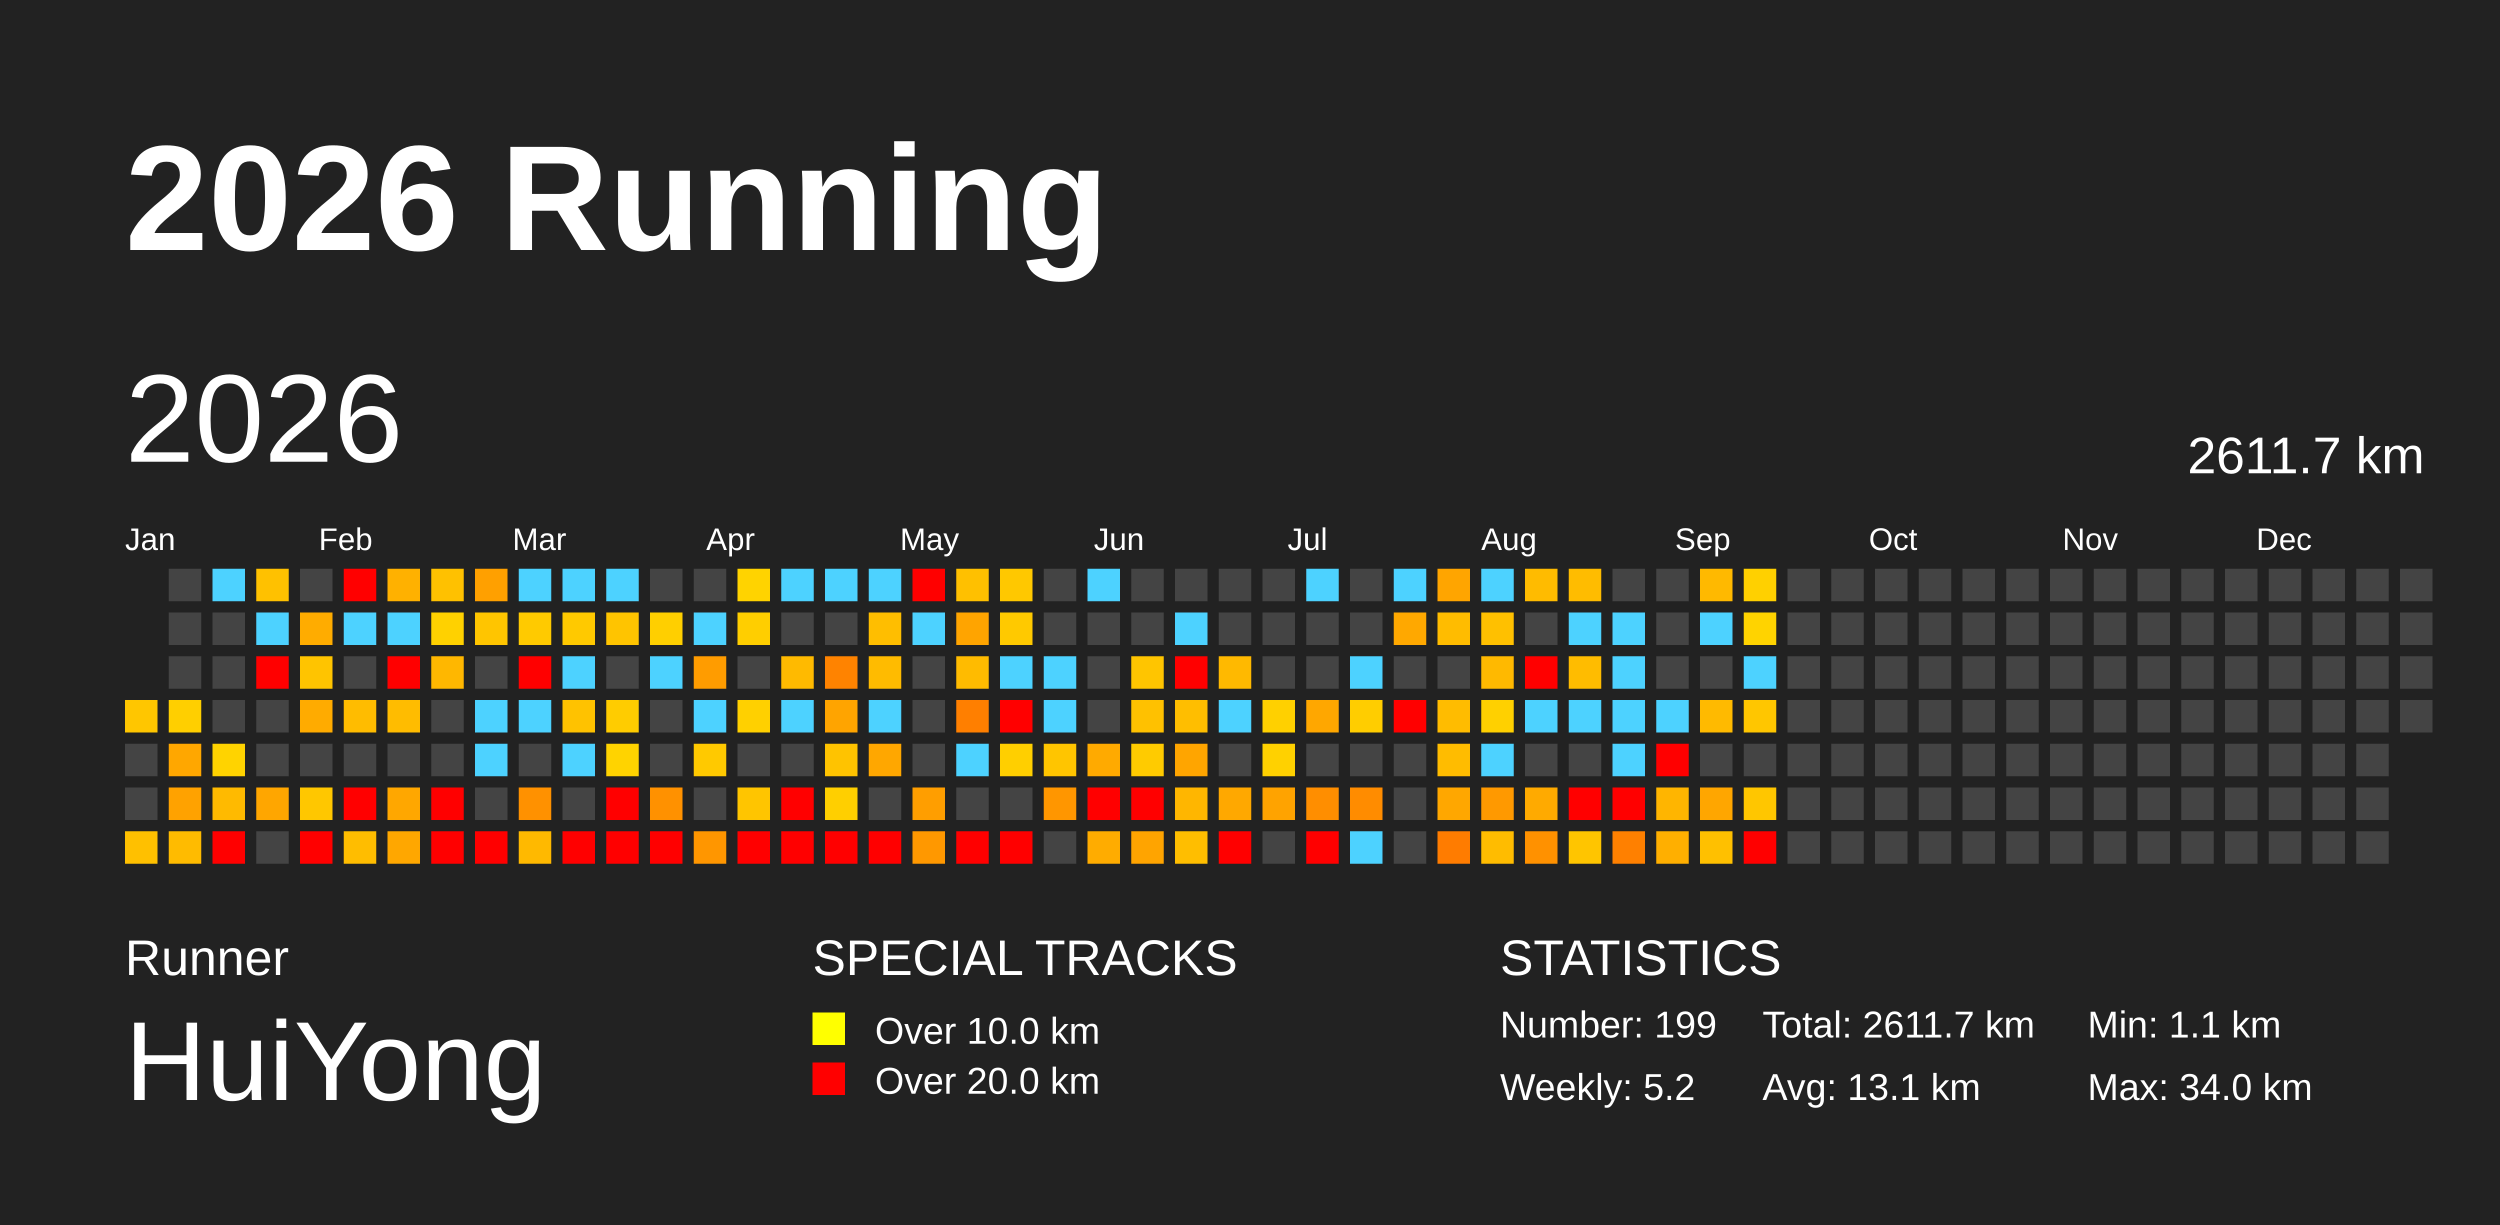
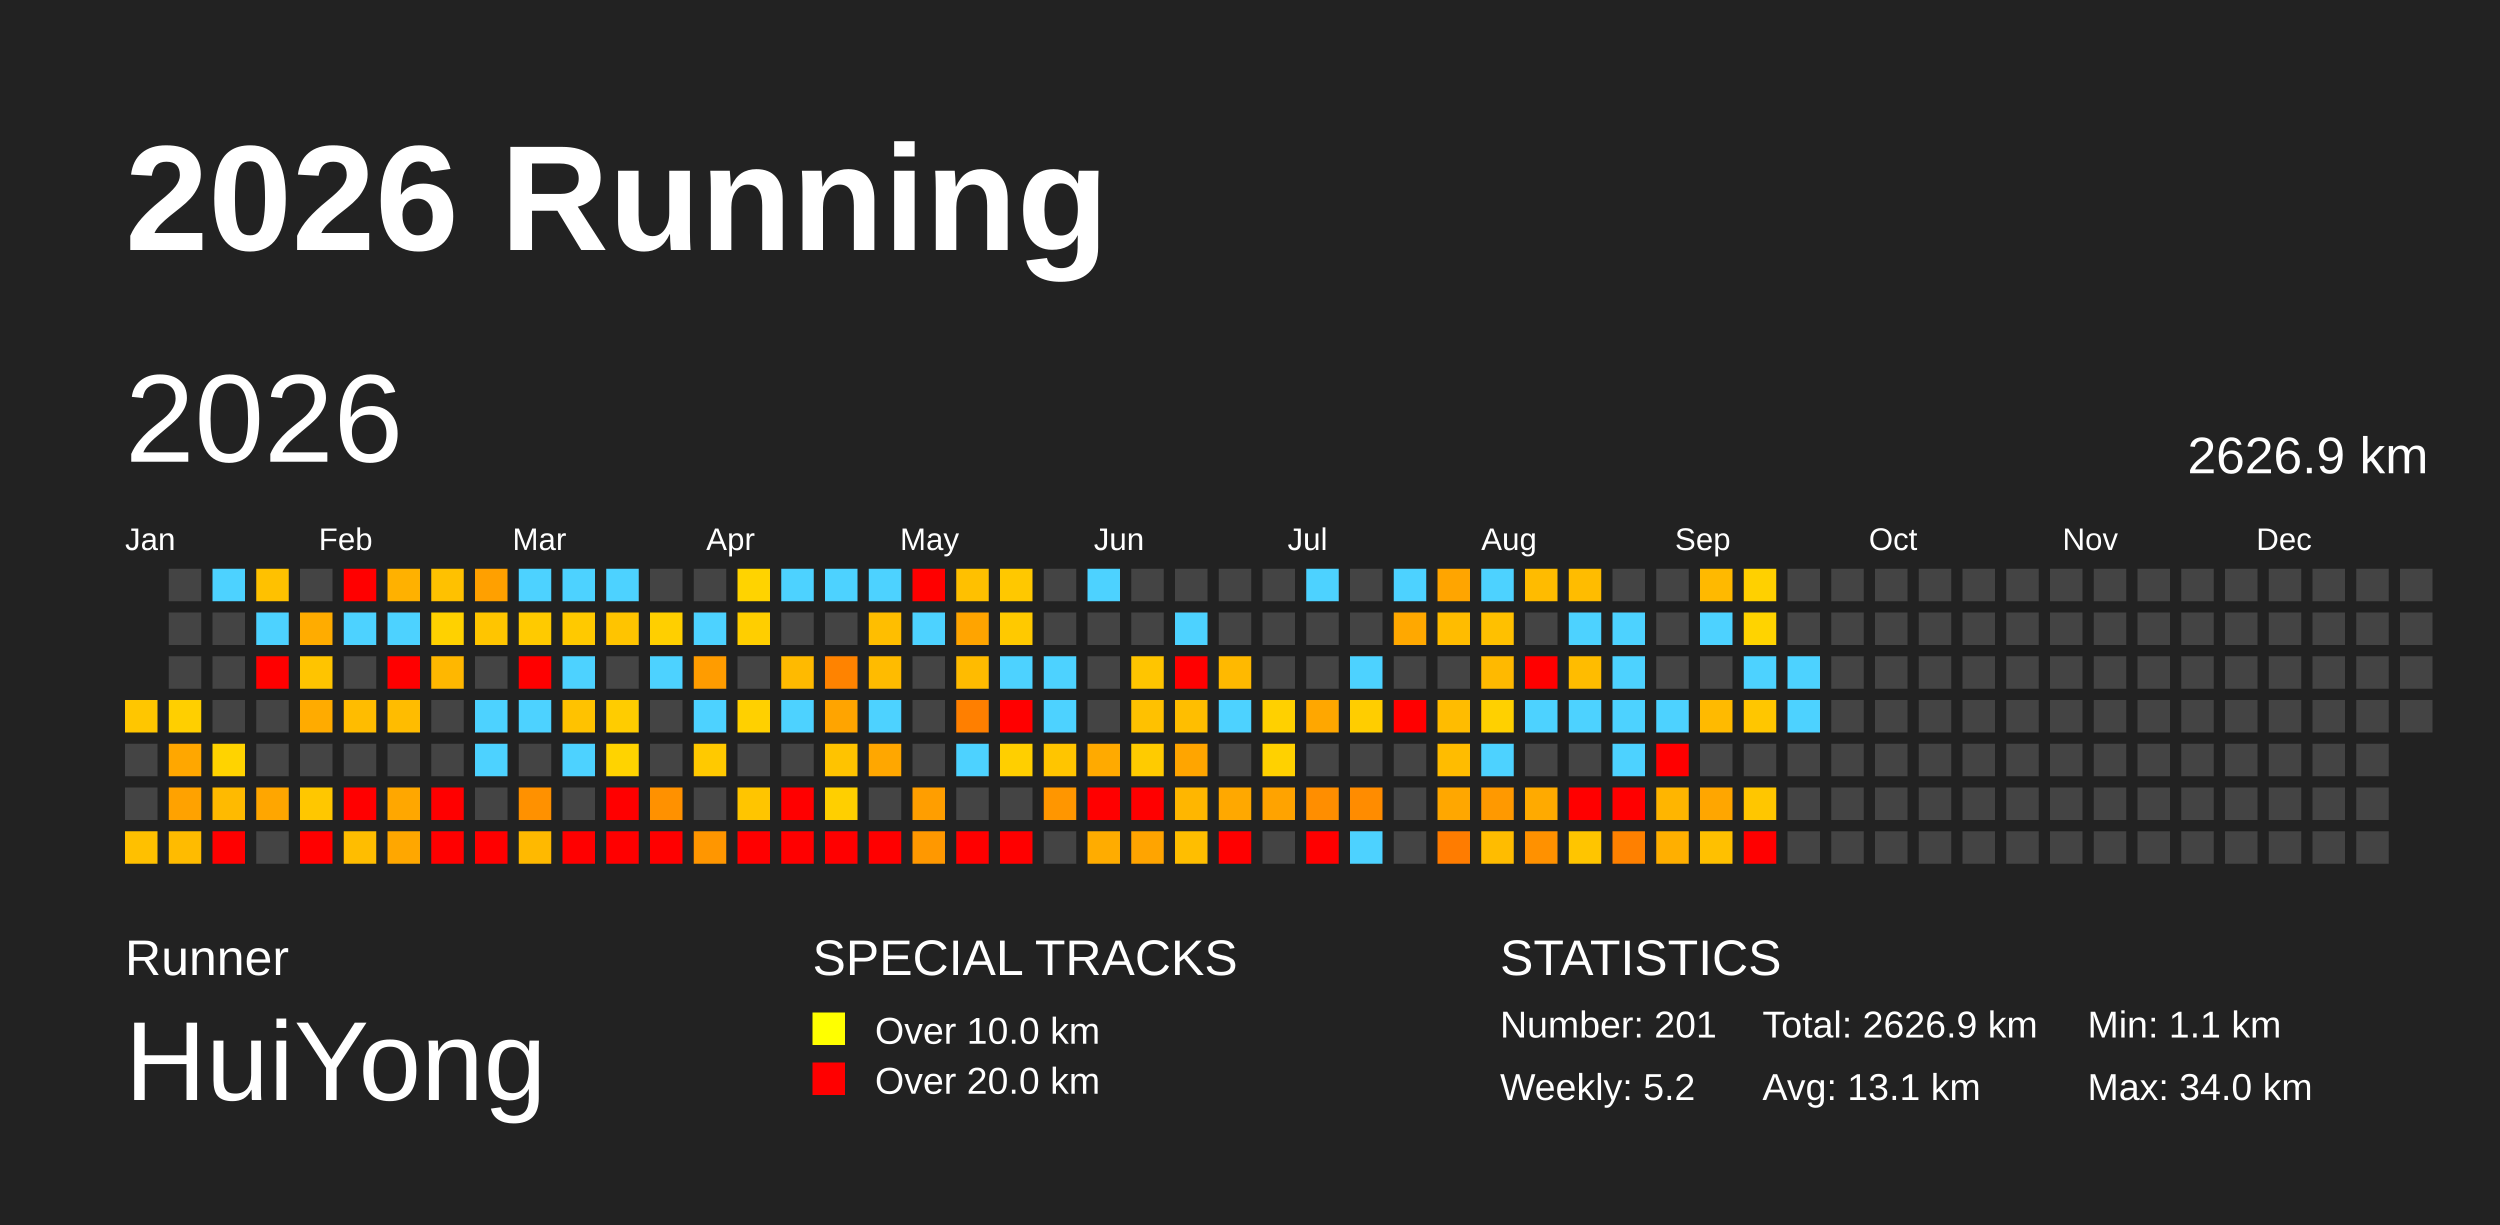
<svg xmlns="http://www.w3.org/2000/svg" baseProfile="full" height="98mm" version="1.1" viewBox="0,0,200,98" width="200mm">
  <defs />
  <rect fill="#222222" height="98" width="200" x="0" y="0" />
  <text fill="#FFFFFF" style="font-size:12px; font-family:Arial; font-weight:bold;" x="10" y="20">2026 Running</text>
  <text fill="#FFFFFF" style="font-size:4px; font-family:Arial" x="10" y="78">Runner</text>
  <text fill="#FFFFFF" style="font-size:9px; font-family:Arial" x="10" y="88">HuiYong</text>
  <text fill="#FFFFFF" style="font-size:4px; font-family:Arial" x="65" y="78">SPECIAL TRACKS</text>
  <rect fill="yellow" height="2.6" width="2.6" x="65" y="81" />
  <text fill="#FFFFFF" style="font-size:3px; font-family:Arial" x="70" y="83.5">Over 10.0 km</text>
  <rect fill="red" height="2.6" width="2.6" x="65" y="85" />
  <text fill="#FFFFFF" style="font-size:3px; font-family:Arial" x="70" y="87.5">Over 20.0 km</text>
  <text fill="#FFFFFF" style="font-size:4px; font-family:Arial" x="120" y="78">STATISTICS</text>
-   <text fill="#FFFFFF" style="font-size:3px; font-family:Arial" x="120" y="83">Number: 199</text>
+   <text fill="#FFFFFF" style="font-size:3px; font-family:Arial" x="120" y="83">Number: 201</text>
  <text fill="#FFFFFF" style="font-size:3px; font-family:Arial" x="120" y="88">Weekly: 5.2</text>
-   <text fill="#FFFFFF" style="font-size:3px; font-family:Arial" x="141" y="83">Total: 2611.7 km</text>
+   <text fill="#FFFFFF" style="font-size:3px; font-family:Arial" x="141" y="83">Total: 2626.9 km</text>
  <text fill="#FFFFFF" style="font-size:3px; font-family:Arial" x="141" y="88">Avg: 13.1 km</text>
  <text fill="#FFFFFF" style="font-size:3px; font-family:Arial" x="167" y="83">Min: 1.1 km</text>
  <text fill="#FFFFFF" style="font-size:3px; font-family:Arial" x="167" y="88">Max: 34.0 km</text>
  <text dominant-baseline="hanging" fill="#FFFFFF" style="font-size:10.0px; font-family:Arial;" x="10" y="30">2026</text>
-   <text dominant-baseline="hanging" fill="#FFFFFF" style="font-size:4.125px; font-family:Arial;" x="175" y="35">2611.7 km</text>
+   <text dominant-baseline="hanging" fill="#FFFFFF" style="font-size:4.125px; font-family:Arial;" x="175" y="35">2626.9 km</text>
  <text fill="#FFFFFF" style="font-size:2.5px; font-family:Arial" x="10.0" y="44">Jan</text>
  <text fill="#FFFFFF" style="font-size:2.5px; font-family:Arial" x="25.5" y="44">Feb</text>
  <text fill="#FFFFFF" style="font-size:2.5px; font-family:Arial" x="41.0" y="44">Mar</text>
  <text fill="#FFFFFF" style="font-size:2.5px; font-family:Arial" x="56.5" y="44">Apr</text>
  <text fill="#FFFFFF" style="font-size:2.5px; font-family:Arial" x="72.0" y="44">May</text>
  <text fill="#FFFFFF" style="font-size:2.5px; font-family:Arial" x="87.5" y="44">Jun</text>
  <text fill="#FFFFFF" style="font-size:2.5px; font-family:Arial" x="103.0" y="44">Jul</text>
  <text fill="#FFFFFF" style="font-size:2.5px; font-family:Arial" x="118.5" y="44">Aug</text>
  <text fill="#FFFFFF" style="font-size:2.5px; font-family:Arial" x="134.0" y="44">Sep</text>
  <text fill="#FFFFFF" style="font-size:2.5px; font-family:Arial" x="149.5" y="44">Oct</text>
  <text fill="#FFFFFF" style="font-size:2.5px; font-family:Arial" x="165.0" y="44">Nov</text>
  <text fill="#FFFFFF" style="font-size:2.5px; font-family:Arial" x="180.5" y="44">Dec</text>
  <rect fill="#ffc600" height="2.6" width="2.6" x="10.0" y="56.0" />
  <rect fill="#444444" height="2.6" width="2.6" x="10.0" y="59.5" />
  <rect fill="#444444" height="2.6" width="2.6" x="10.0" y="63.0" />
  <rect fill="#ffc000" height="2.6" width="2.6" x="10.0" y="66.5" />
  <rect fill="#444444" height="2.6" width="2.6" x="13.5" y="45.5" />
  <rect fill="#444444" height="2.6" width="2.6" x="13.5" y="49.0" />
  <rect fill="#444444" height="2.6" width="2.6" x="13.5" y="52.5" />
  <rect fill="#ffcf00" height="2.6" width="2.6" x="13.5" y="56.0" />
  <rect fill="#ffa700" height="2.6" width="2.6" x="13.5" y="59.5" />
  <rect fill="#ffa200" height="2.6" width="2.6" x="13.5" y="63.0" />
  <rect fill="#ffbb00" height="2.6" width="2.6" x="13.5" y="66.5" />
  <rect fill="#4dd2ff" height="2.6" width="2.6" x="17.0" y="45.5" />
  <rect fill="#444444" height="2.6" width="2.6" x="17.0" y="49.0" />
  <rect fill="#444444" height="2.6" width="2.6" x="17.0" y="52.5" />
  <rect fill="#444444" height="2.6" width="2.6" x="17.0" y="56.0" />
  <rect fill="#ffd300" height="2.6" width="2.6" x="17.0" y="59.5" />
  <rect fill="#ffba00" height="2.6" width="2.6" x="17.0" y="63.0" />
  <rect fill="red" height="2.6" width="2.6" x="17.0" y="66.5" />
  <rect fill="#ffc100" height="2.6" width="2.6" x="20.5" y="45.5" />
  <rect fill="#4dd2ff" height="2.6" width="2.6" x="20.5" y="49.0" />
  <rect fill="red" height="2.6" width="2.6" x="20.5" y="52.5" />
  <rect fill="#444444" height="2.6" width="2.6" x="20.5" y="56.0" />
  <rect fill="#444444" height="2.6" width="2.6" x="20.5" y="59.5" />
  <rect fill="#ffa600" height="2.6" width="2.6" x="20.5" y="63.0" />
  <rect fill="#444444" height="2.6" width="2.6" x="20.5" y="66.5" />
  <rect fill="#444444" height="2.6" width="2.6" x="24.0" y="45.5" />
  <rect fill="#ffac00" height="2.6" width="2.6" x="24.0" y="49.0" />
  <rect fill="#ffc400" height="2.6" width="2.6" x="24.0" y="52.5" />
  <rect fill="#ffab00" height="2.6" width="2.6" x="24.0" y="56.0" />
  <rect fill="#444444" height="2.6" width="2.6" x="24.0" y="59.5" />
  <rect fill="#ffc700" height="2.6" width="2.6" x="24.0" y="63.0" />
  <rect fill="red" height="2.6" width="2.6" x="24.0" y="66.5" />
  <rect fill="red" height="2.6" width="2.6" x="27.5" y="45.5" />
  <rect fill="#4dd2ff" height="2.6" width="2.6" x="27.5" y="49.0" />
  <rect fill="#444444" height="2.6" width="2.6" x="27.5" y="52.5" />
  <rect fill="#ffbc00" height="2.6" width="2.6" x="27.5" y="56.0" />
  <rect fill="#444444" height="2.6" width="2.6" x="27.5" y="59.5" />
  <rect fill="red" height="2.6" width="2.6" x="27.5" y="63.0" />
  <rect fill="#ffbd00" height="2.6" width="2.6" x="27.5" y="66.5" />
  <rect fill="#ffb100" height="2.6" width="2.6" x="31.0" y="45.5" />
  <rect fill="#4dd2ff" height="2.6" width="2.6" x="31.0" y="49.0" />
  <rect fill="red" height="2.6" width="2.6" x="31.0" y="52.5" />
  <rect fill="#ffbc00" height="2.6" width="2.6" x="31.0" y="56.0" />
  <rect fill="#444444" height="2.6" width="2.6" x="31.0" y="59.5" />
  <rect fill="#ffa700" height="2.6" width="2.6" x="31.0" y="63.0" />
  <rect fill="#ffa700" height="2.6" width="2.6" x="31.0" y="66.5" />
  <rect fill="#ffc100" height="2.6" width="2.6" x="34.5" y="45.5" />
  <rect fill="#ffd100" height="2.6" width="2.6" x="34.5" y="49.0" />
  <rect fill="#ffb700" height="2.6" width="2.6" x="34.5" y="52.5" />
  <rect fill="#444444" height="2.6" width="2.6" x="34.5" y="56.0" />
  <rect fill="#444444" height="2.6" width="2.6" x="34.5" y="59.5" />
  <rect fill="red" height="2.6" width="2.6" x="34.5" y="63.0" />
  <rect fill="red" height="2.6" width="2.6" x="34.5" y="66.5" />
  <rect fill="#ffa000" height="2.6" width="2.6" x="38.0" y="45.5" />
  <rect fill="#ffc500" height="2.6" width="2.6" x="38.0" y="49.0" />
  <rect fill="#444444" height="2.6" width="2.6" x="38.0" y="52.5" />
  <rect fill="#4dd2ff" height="2.6" width="2.6" x="38.0" y="56.0" />
  <rect fill="#4dd2ff" height="2.6" width="2.6" x="38.0" y="59.5" />
  <rect fill="#444444" height="2.6" width="2.6" x="38.0" y="63.0" />
  <rect fill="red" height="2.6" width="2.6" x="38.0" y="66.5" />
  <rect fill="#4dd2ff" height="2.6" width="2.6" x="41.5" y="45.5" />
  <rect fill="#ffca00" height="2.6" width="2.6" x="41.5" y="49.0" />
  <rect fill="red" height="2.6" width="2.6" x="41.5" y="52.5" />
  <rect fill="#4dd2ff" height="2.6" width="2.6" x="41.5" y="56.0" />
  <rect fill="#444444" height="2.6" width="2.6" x="41.5" y="59.5" />
  <rect fill="#ff9100" height="2.6" width="2.6" x="41.5" y="63.0" />
  <rect fill="#ffb900" height="2.6" width="2.6" x="41.5" y="66.5" />
  <rect fill="#4dd2ff" height="2.6" width="2.6" x="45.0" y="45.5" />
  <rect fill="#ffc900" height="2.6" width="2.6" x="45.0" y="49.0" />
  <rect fill="#4dd2ff" height="2.6" width="2.6" x="45.0" y="52.5" />
  <rect fill="#ffc200" height="2.6" width="2.6" x="45.0" y="56.0" />
  <rect fill="#4dd2ff" height="2.6" width="2.6" x="45.0" y="59.5" />
  <rect fill="#444444" height="2.6" width="2.6" x="45.0" y="63.0" />
  <rect fill="red" height="2.6" width="2.6" x="45.0" y="66.5" />
  <rect fill="#4dd2ff" height="2.6" width="2.6" x="48.5" y="45.5" />
  <rect fill="#ffc400" height="2.6" width="2.6" x="48.5" y="49.0" />
  <rect fill="#444444" height="2.6" width="2.6" x="48.5" y="52.5" />
  <rect fill="#ffcc00" height="2.6" width="2.6" x="48.5" y="56.0" />
  <rect fill="#ffd300" height="2.6" width="2.6" x="48.5" y="59.5" />
  <rect fill="red" height="2.6" width="2.6" x="48.5" y="63.0" />
  <rect fill="red" height="2.6" width="2.6" x="48.5" y="66.5" />
  <rect fill="#444444" height="2.6" width="2.6" x="52.0" y="45.5" />
  <rect fill="#ffcf00" height="2.6" width="2.6" x="52.0" y="49.0" />
  <rect fill="#4dd2ff" height="2.6" width="2.6" x="52.0" y="52.5" />
  <rect fill="#444444" height="2.6" width="2.6" x="52.0" y="56.0" />
  <rect fill="#444444" height="2.6" width="2.6" x="52.0" y="59.5" />
  <rect fill="#ff9100" height="2.6" width="2.6" x="52.0" y="63.0" />
  <rect fill="red" height="2.6" width="2.6" x="52.0" y="66.5" />
  <rect fill="#444444" height="2.6" width="2.6" x="55.5" y="45.5" />
  <rect fill="#4dd2ff" height="2.6" width="2.6" x="55.5" y="49.0" />
  <rect fill="#ff9c00" height="2.6" width="2.6" x="55.5" y="52.5" />
  <rect fill="#4dd2ff" height="2.6" width="2.6" x="55.5" y="56.0" />
  <rect fill="#ffc900" height="2.6" width="2.6" x="55.5" y="59.5" />
  <rect fill="#444444" height="2.6" width="2.6" x="55.5" y="63.0" />
  <rect fill="#ff9600" height="2.6" width="2.6" x="55.5" y="66.5" />
  <rect fill="#ffd300" height="2.6" width="2.6" x="59.0" y="45.5" />
  <rect fill="#ffce00" height="2.6" width="2.6" x="59.0" y="49.0" />
  <rect fill="#444444" height="2.6" width="2.6" x="59.0" y="52.5" />
  <rect fill="#ffd000" height="2.6" width="2.6" x="59.0" y="56.0" />
  <rect fill="#444444" height="2.6" width="2.6" x="59.0" y="59.5" />
  <rect fill="#ffc500" height="2.6" width="2.6" x="59.0" y="63.0" />
  <rect fill="red" height="2.6" width="2.6" x="59.0" y="66.5" />
  <rect fill="#4dd2ff" height="2.6" width="2.6" x="62.5" y="45.5" />
  <rect fill="#444444" height="2.6" width="2.6" x="62.5" y="49.0" />
  <rect fill="#ffba00" height="2.6" width="2.6" x="62.5" y="52.5" />
  <rect fill="#4dd2ff" height="2.6" width="2.6" x="62.5" y="56.0" />
  <rect fill="#444444" height="2.6" width="2.6" x="62.5" y="59.5" />
  <rect fill="red" height="2.6" width="2.6" x="62.5" y="63.0" />
  <rect fill="red" height="2.6" width="2.6" x="62.5" y="66.5" />
  <rect fill="#4dd2ff" height="2.6" width="2.6" x="66.0" y="45.5" />
  <rect fill="#444444" height="2.6" width="2.6" x="66.0" y="49.0" />
  <rect fill="#ff8300" height="2.6" width="2.6" x="66.0" y="52.5" />
  <rect fill="#ffa400" height="2.6" width="2.6" x="66.0" y="56.0" />
  <rect fill="#ffc300" height="2.6" width="2.6" x="66.0" y="59.5" />
  <rect fill="#ffcf00" height="2.6" width="2.6" x="66.0" y="63.0" />
  <rect fill="red" height="2.6" width="2.6" x="66.0" y="66.5" />
  <rect fill="#4dd2ff" height="2.6" width="2.6" x="69.5" y="45.5" />
  <rect fill="#ffbe00" height="2.6" width="2.6" x="69.5" y="49.0" />
  <rect fill="#ffbb00" height="2.6" width="2.6" x="69.5" y="52.5" />
  <rect fill="#4dd2ff" height="2.6" width="2.6" x="69.5" y="56.0" />
  <rect fill="#ffa700" height="2.6" width="2.6" x="69.5" y="59.5" />
  <rect fill="#444444" height="2.6" width="2.6" x="69.5" y="63.0" />
  <rect fill="red" height="2.6" width="2.6" x="69.5" y="66.5" />
  <rect fill="red" height="2.6" width="2.6" x="73.0" y="45.5" />
  <rect fill="#4dd2ff" height="2.6" width="2.6" x="73.0" y="49.0" />
  <rect fill="#444444" height="2.6" width="2.6" x="73.0" y="52.5" />
  <rect fill="#444444" height="2.6" width="2.6" x="73.0" y="56.0" />
  <rect fill="#444444" height="2.6" width="2.6" x="73.0" y="59.5" />
  <rect fill="#ff9e00" height="2.6" width="2.6" x="73.0" y="63.0" />
  <rect fill="#ff9800" height="2.6" width="2.6" x="73.0" y="66.5" />
  <rect fill="#ffc000" height="2.6" width="2.6" x="76.5" y="45.5" />
  <rect fill="#ffa400" height="2.6" width="2.6" x="76.5" y="49.0" />
  <rect fill="#ffbb00" height="2.6" width="2.6" x="76.5" y="52.5" />
  <rect fill="#ff7f00" height="2.6" width="2.6" x="76.5" y="56.0" />
  <rect fill="#4dd2ff" height="2.6" width="2.6" x="76.5" y="59.5" />
  <rect fill="#444444" height="2.6" width="2.6" x="76.5" y="63.0" />
  <rect fill="red" height="2.6" width="2.6" x="76.5" y="66.5" />
  <rect fill="#ffc800" height="2.6" width="2.6" x="80.0" y="45.5" />
  <rect fill="#ffc900" height="2.6" width="2.6" x="80.0" y="49.0" />
  <rect fill="#4dd2ff" height="2.6" width="2.6" x="80.0" y="52.5" />
  <rect fill="red" height="2.6" width="2.6" x="80.0" y="56.0" />
  <rect fill="#ffcf00" height="2.6" width="2.6" x="80.0" y="59.5" />
  <rect fill="#444444" height="2.6" width="2.6" x="80.0" y="63.0" />
  <rect fill="red" height="2.6" width="2.6" x="80.0" y="66.5" />
  <rect fill="#444444" height="2.6" width="2.6" x="83.5" y="45.5" />
  <rect fill="#444444" height="2.6" width="2.6" x="83.5" y="49.0" />
  <rect fill="#4dd2ff" height="2.6" width="2.6" x="83.5" y="52.5" />
  <rect fill="#4dd2ff" height="2.6" width="2.6" x="83.5" y="56.0" />
  <rect fill="#ffc500" height="2.6" width="2.6" x="83.5" y="59.5" />
  <rect fill="#ff9600" height="2.6" width="2.6" x="83.5" y="63.0" />
  <rect fill="#444444" height="2.6" width="2.6" x="83.5" y="66.5" />
  <rect fill="#4dd2ff" height="2.6" width="2.6" x="87.0" y="45.5" />
  <rect fill="#444444" height="2.6" width="2.6" x="87.0" y="49.0" />
  <rect fill="#444444" height="2.6" width="2.6" x="87.0" y="52.5" />
  <rect fill="#444444" height="2.6" width="2.6" x="87.0" y="56.0" />
  <rect fill="#ffaa00" height="2.6" width="2.6" x="87.0" y="59.5" />
  <rect fill="red" height="2.6" width="2.6" x="87.0" y="63.0" />
  <rect fill="#ffac00" height="2.6" width="2.6" x="87.0" y="66.5" />
  <rect fill="#444444" height="2.6" width="2.6" x="90.5" y="45.5" />
  <rect fill="#444444" height="2.6" width="2.6" x="90.5" y="49.0" />
  <rect fill="#ffc500" height="2.6" width="2.6" x="90.5" y="52.5" />
  <rect fill="#ffc100" height="2.6" width="2.6" x="90.5" y="56.0" />
  <rect fill="#ffcb00" height="2.6" width="2.6" x="90.5" y="59.5" />
  <rect fill="red" height="2.6" width="2.6" x="90.5" y="63.0" />
  <rect fill="#ffa400" height="2.6" width="2.6" x="90.5" y="66.5" />
  <rect fill="#444444" height="2.6" width="2.6" x="94.0" y="45.5" />
  <rect fill="#4dd2ff" height="2.6" width="2.6" x="94.0" y="49.0" />
  <rect fill="red" height="2.6" width="2.6" x="94.0" y="52.5" />
  <rect fill="#ffbe00" height="2.6" width="2.6" x="94.0" y="56.0" />
  <rect fill="#ffa500" height="2.6" width="2.6" x="94.0" y="59.5" />
  <rect fill="#ffb600" height="2.6" width="2.6" x="94.0" y="63.0" />
  <rect fill="#ffbe00" height="2.6" width="2.6" x="94.0" y="66.5" />
  <rect fill="#444444" height="2.6" width="2.6" x="97.5" y="45.5" />
  <rect fill="#444444" height="2.6" width="2.6" x="97.5" y="49.0" />
  <rect fill="#ffb900" height="2.6" width="2.6" x="97.5" y="52.5" />
  <rect fill="#4dd2ff" height="2.6" width="2.6" x="97.5" y="56.0" />
  <rect fill="#444444" height="2.6" width="2.6" x="97.5" y="59.5" />
  <rect fill="#ffa800" height="2.6" width="2.6" x="97.5" y="63.0" />
  <rect fill="red" height="2.6" width="2.6" x="97.5" y="66.5" />
  <rect fill="#444444" height="2.6" width="2.6" x="101.0" y="45.5" />
  <rect fill="#444444" height="2.6" width="2.6" x="101.0" y="49.0" />
  <rect fill="#444444" height="2.6" width="2.6" x="101.0" y="52.5" />
  <rect fill="#ffd000" height="2.6" width="2.6" x="101.0" y="56.0" />
  <rect fill="#ffd100" height="2.6" width="2.6" x="101.0" y="59.5" />
  <rect fill="#ffa300" height="2.6" width="2.6" x="101.0" y="63.0" />
  <rect fill="#444444" height="2.6" width="2.6" x="101.0" y="66.5" />
  <rect fill="#4dd2ff" height="2.6" width="2.6" x="104.5" y="45.5" />
  <rect fill="#444444" height="2.6" width="2.6" x="104.5" y="49.0" />
  <rect fill="#444444" height="2.6" width="2.6" x="104.5" y="52.5" />
  <rect fill="#ffa700" height="2.6" width="2.6" x="104.5" y="56.0" />
  <rect fill="#444444" height="2.6" width="2.6" x="104.5" y="59.5" />
  <rect fill="#ff8e00" height="2.6" width="2.6" x="104.5" y="63.0" />
  <rect fill="red" height="2.6" width="2.6" x="104.5" y="66.5" />
  <rect fill="#444444" height="2.6" width="2.6" x="108.0" y="45.5" />
  <rect fill="#444444" height="2.6" width="2.6" x="108.0" y="49.0" />
  <rect fill="#4dd2ff" height="2.6" width="2.6" x="108.0" y="52.5" />
  <rect fill="#ffcd00" height="2.6" width="2.6" x="108.0" y="56.0" />
  <rect fill="#444444" height="2.6" width="2.6" x="108.0" y="59.5" />
  <rect fill="#ff8c00" height="2.6" width="2.6" x="108.0" y="63.0" />
  <rect fill="#4dd2ff" height="2.6" width="2.6" x="108.0" y="66.5" />
  <rect fill="#4dd2ff" height="2.6" width="2.6" x="111.5" y="45.5" />
  <rect fill="#ffa800" height="2.6" width="2.6" x="111.5" y="49.0" />
  <rect fill="#444444" height="2.6" width="2.6" x="111.5" y="52.5" />
  <rect fill="red" height="2.6" width="2.6" x="111.5" y="56.0" />
  <rect fill="#444444" height="2.6" width="2.6" x="111.5" y="59.5" />
  <rect fill="#444444" height="2.6" width="2.6" x="111.5" y="63.0" />
  <rect fill="#444444" height="2.6" width="2.6" x="111.5" y="66.5" />
  <rect fill="#ffa500" height="2.6" width="2.6" x="115.0" y="45.5" />
  <rect fill="#ffbc00" height="2.6" width="2.6" x="115.0" y="49.0" />
  <rect fill="#444444" height="2.6" width="2.6" x="115.0" y="52.5" />
  <rect fill="#ffbc00" height="2.6" width="2.6" x="115.0" y="56.0" />
  <rect fill="#ffbc00" height="2.6" width="2.6" x="115.0" y="59.5" />
  <rect fill="#ffa700" height="2.6" width="2.6" x="115.0" y="63.0" />
  <rect fill="#ff7c00" height="2.6" width="2.6" x="115.0" y="66.5" />
  <rect fill="#4dd2ff" height="2.6" width="2.6" x="118.5" y="45.5" />
  <rect fill="#ffc000" height="2.6" width="2.6" x="118.5" y="49.0" />
  <rect fill="#ffb900" height="2.6" width="2.6" x="118.5" y="52.5" />
  <rect fill="#ffd000" height="2.6" width="2.6" x="118.5" y="56.0" />
  <rect fill="#4dd2ff" height="2.6" width="2.6" x="118.5" y="59.5" />
  <rect fill="#ff9900" height="2.6" width="2.6" x="118.5" y="63.0" />
  <rect fill="#ffbc00" height="2.6" width="2.6" x="118.5" y="66.5" />
  <rect fill="#ffbb00" height="2.6" width="2.6" x="122.0" y="45.5" />
  <rect fill="#444444" height="2.6" width="2.6" x="122.0" y="49.0" />
  <rect fill="red" height="2.6" width="2.6" x="122.0" y="52.5" />
  <rect fill="#4dd2ff" height="2.6" width="2.6" x="122.0" y="56.0" />
  <rect fill="#444444" height="2.6" width="2.6" x="122.0" y="59.5" />
  <rect fill="#ffaa00" height="2.6" width="2.6" x="122.0" y="63.0" />
  <rect fill="#ff9100" height="2.6" width="2.6" x="122.0" y="66.5" />
  <rect fill="#ffbc00" height="2.6" width="2.6" x="125.5" y="45.5" />
  <rect fill="#4dd2ff" height="2.6" width="2.6" x="125.5" y="49.0" />
  <rect fill="#ffbc00" height="2.6" width="2.6" x="125.5" y="52.5" />
  <rect fill="#4dd2ff" height="2.6" width="2.6" x="125.5" y="56.0" />
  <rect fill="#444444" height="2.6" width="2.6" x="125.5" y="59.5" />
  <rect fill="red" height="2.6" width="2.6" x="125.5" y="63.0" />
  <rect fill="#ffc500" height="2.6" width="2.6" x="125.5" y="66.5" />
  <rect fill="#444444" height="2.6" width="2.6" x="129.0" y="45.5" />
  <rect fill="#4dd2ff" height="2.6" width="2.6" x="129.0" y="49.0" />
  <rect fill="#4dd2ff" height="2.6" width="2.6" x="129.0" y="52.5" />
  <rect fill="#4dd2ff" height="2.6" width="2.6" x="129.0" y="56.0" />
  <rect fill="#4dd2ff" height="2.6" width="2.6" x="129.0" y="59.5" />
  <rect fill="red" height="2.6" width="2.6" x="129.0" y="63.0" />
  <rect fill="#ff8000" height="2.6" width="2.6" x="129.0" y="66.5" />
  <rect fill="#444444" height="2.6" width="2.6" x="132.5" y="45.5" />
  <rect fill="#444444" height="2.6" width="2.6" x="132.5" y="49.0" />
  <rect fill="#444444" height="2.6" width="2.6" x="132.5" y="52.5" />
  <rect fill="#4dd2ff" height="2.6" width="2.6" x="132.5" y="56.0" />
  <rect fill="red" height="2.6" width="2.6" x="132.5" y="59.5" />
  <rect fill="#ffb500" height="2.6" width="2.6" x="132.5" y="63.0" />
  <rect fill="#ffaf00" height="2.6" width="2.6" x="132.5" y="66.5" />
  <rect fill="#ffb900" height="2.6" width="2.6" x="136.0" y="45.5" />
  <rect fill="#4dd2ff" height="2.6" width="2.6" x="136.0" y="49.0" />
  <rect fill="#444444" height="2.6" width="2.6" x="136.0" y="52.5" />
  <rect fill="#ffba00" height="2.6" width="2.6" x="136.0" y="56.0" />
  <rect fill="#444444" height="2.6" width="2.6" x="136.0" y="59.5" />
  <rect fill="#ffa600" height="2.6" width="2.6" x="136.0" y="63.0" />
  <rect fill="#ffc000" height="2.6" width="2.6" x="136.0" y="66.5" />
  <rect fill="#ffd000" height="2.6" width="2.6" x="139.5" y="45.5" />
  <rect fill="#ffd300" height="2.6" width="2.6" x="139.5" y="49.0" />
  <rect fill="#4dd2ff" height="2.6" width="2.6" x="139.5" y="52.5" />
  <rect fill="#ffc600" height="2.6" width="2.6" x="139.5" y="56.0" />
  <rect fill="#444444" height="2.6" width="2.6" x="139.5" y="59.5" />
  <rect fill="#ffc600" height="2.6" width="2.6" x="139.5" y="63.0" />
  <rect fill="red" height="2.6" width="2.6" x="139.5" y="66.5" />
  <rect fill="#444444" height="2.6" width="2.6" x="143.0" y="45.5" />
  <rect fill="#444444" height="2.6" width="2.6" x="143.0" y="49.0" />
-   <rect fill="#444444" height="2.6" width="2.6" x="143.0" y="52.5" />
-   <rect fill="#444444" height="2.6" width="2.6" x="143.0" y="56.0" />
+   <rect fill="#4dd2ff" height="2.6" width="2.6" x="143.0" y="52.5" />
+   <rect fill="#4dd2ff" height="2.6" width="2.6" x="143.0" y="56.0" />
  <rect fill="#444444" height="2.6" width="2.6" x="143.0" y="59.5" />
  <rect fill="#444444" height="2.6" width="2.6" x="143.0" y="63.0" />
  <rect fill="#444444" height="2.6" width="2.6" x="143.0" y="66.5" />
  <rect fill="#444444" height="2.6" width="2.6" x="146.5" y="45.5" />
  <rect fill="#444444" height="2.6" width="2.6" x="146.5" y="49.0" />
  <rect fill="#444444" height="2.6" width="2.6" x="146.5" y="52.5" />
  <rect fill="#444444" height="2.6" width="2.6" x="146.5" y="56.0" />
  <rect fill="#444444" height="2.6" width="2.6" x="146.5" y="59.5" />
  <rect fill="#444444" height="2.6" width="2.6" x="146.5" y="63.0" />
  <rect fill="#444444" height="2.6" width="2.6" x="146.5" y="66.5" />
  <rect fill="#444444" height="2.6" width="2.6" x="150.0" y="45.5" />
  <rect fill="#444444" height="2.6" width="2.6" x="150.0" y="49.0" />
  <rect fill="#444444" height="2.6" width="2.6" x="150.0" y="52.5" />
  <rect fill="#444444" height="2.6" width="2.6" x="150.0" y="56.0" />
  <rect fill="#444444" height="2.6" width="2.6" x="150.0" y="59.5" />
  <rect fill="#444444" height="2.6" width="2.6" x="150.0" y="63.0" />
  <rect fill="#444444" height="2.6" width="2.6" x="150.0" y="66.5" />
  <rect fill="#444444" height="2.6" width="2.6" x="153.5" y="45.5" />
  <rect fill="#444444" height="2.6" width="2.6" x="153.5" y="49.0" />
  <rect fill="#444444" height="2.6" width="2.6" x="153.5" y="52.5" />
  <rect fill="#444444" height="2.6" width="2.6" x="153.5" y="56.0" />
  <rect fill="#444444" height="2.6" width="2.6" x="153.5" y="59.5" />
  <rect fill="#444444" height="2.6" width="2.6" x="153.5" y="63.0" />
  <rect fill="#444444" height="2.6" width="2.6" x="153.5" y="66.5" />
  <rect fill="#444444" height="2.6" width="2.6" x="157.0" y="45.5" />
  <rect fill="#444444" height="2.6" width="2.6" x="157.0" y="49.0" />
  <rect fill="#444444" height="2.6" width="2.6" x="157.0" y="52.5" />
  <rect fill="#444444" height="2.6" width="2.6" x="157.0" y="56.0" />
  <rect fill="#444444" height="2.6" width="2.6" x="157.0" y="59.5" />
  <rect fill="#444444" height="2.6" width="2.6" x="157.0" y="63.0" />
  <rect fill="#444444" height="2.6" width="2.6" x="157.0" y="66.5" />
  <rect fill="#444444" height="2.6" width="2.6" x="160.5" y="45.5" />
  <rect fill="#444444" height="2.6" width="2.6" x="160.5" y="49.0" />
  <rect fill="#444444" height="2.6" width="2.6" x="160.5" y="52.5" />
  <rect fill="#444444" height="2.6" width="2.6" x="160.5" y="56.0" />
  <rect fill="#444444" height="2.6" width="2.6" x="160.5" y="59.5" />
  <rect fill="#444444" height="2.6" width="2.6" x="160.5" y="63.0" />
  <rect fill="#444444" height="2.6" width="2.6" x="160.5" y="66.5" />
  <rect fill="#444444" height="2.6" width="2.6" x="164.0" y="45.5" />
  <rect fill="#444444" height="2.6" width="2.6" x="164.0" y="49.0" />
  <rect fill="#444444" height="2.6" width="2.6" x="164.0" y="52.5" />
  <rect fill="#444444" height="2.6" width="2.6" x="164.0" y="56.0" />
  <rect fill="#444444" height="2.6" width="2.6" x="164.0" y="59.5" />
  <rect fill="#444444" height="2.6" width="2.6" x="164.0" y="63.0" />
  <rect fill="#444444" height="2.6" width="2.6" x="164.0" y="66.5" />
  <rect fill="#444444" height="2.6" width="2.6" x="167.5" y="45.5" />
  <rect fill="#444444" height="2.6" width="2.6" x="167.5" y="49.0" />
  <rect fill="#444444" height="2.6" width="2.6" x="167.5" y="52.5" />
  <rect fill="#444444" height="2.6" width="2.6" x="167.5" y="56.0" />
  <rect fill="#444444" height="2.6" width="2.6" x="167.5" y="59.5" />
  <rect fill="#444444" height="2.6" width="2.6" x="167.5" y="63.0" />
  <rect fill="#444444" height="2.6" width="2.6" x="167.5" y="66.5" />
  <rect fill="#444444" height="2.6" width="2.6" x="171.0" y="45.5" />
  <rect fill="#444444" height="2.6" width="2.6" x="171.0" y="49.0" />
  <rect fill="#444444" height="2.6" width="2.6" x="171.0" y="52.5" />
  <rect fill="#444444" height="2.6" width="2.6" x="171.0" y="56.0" />
  <rect fill="#444444" height="2.6" width="2.6" x="171.0" y="59.5" />
  <rect fill="#444444" height="2.6" width="2.6" x="171.0" y="63.0" />
  <rect fill="#444444" height="2.6" width="2.6" x="171.0" y="66.5" />
  <rect fill="#444444" height="2.6" width="2.6" x="174.5" y="45.5" />
  <rect fill="#444444" height="2.6" width="2.6" x="174.5" y="49.0" />
  <rect fill="#444444" height="2.6" width="2.6" x="174.5" y="52.5" />
  <rect fill="#444444" height="2.6" width="2.6" x="174.5" y="56.0" />
  <rect fill="#444444" height="2.6" width="2.6" x="174.5" y="59.5" />
  <rect fill="#444444" height="2.6" width="2.6" x="174.5" y="63.0" />
  <rect fill="#444444" height="2.6" width="2.6" x="174.5" y="66.5" />
  <rect fill="#444444" height="2.6" width="2.6" x="178.0" y="45.5" />
  <rect fill="#444444" height="2.6" width="2.6" x="178.0" y="49.0" />
  <rect fill="#444444" height="2.6" width="2.6" x="178.0" y="52.5" />
  <rect fill="#444444" height="2.6" width="2.6" x="178.0" y="56.0" />
  <rect fill="#444444" height="2.6" width="2.6" x="178.0" y="59.5" />
  <rect fill="#444444" height="2.6" width="2.6" x="178.0" y="63.0" />
  <rect fill="#444444" height="2.6" width="2.6" x="178.0" y="66.5" />
  <rect fill="#444444" height="2.6" width="2.6" x="181.5" y="45.5" />
  <rect fill="#444444" height="2.6" width="2.6" x="181.5" y="49.0" />
  <rect fill="#444444" height="2.6" width="2.6" x="181.5" y="52.5" />
  <rect fill="#444444" height="2.6" width="2.6" x="181.5" y="56.0" />
  <rect fill="#444444" height="2.6" width="2.6" x="181.5" y="59.5" />
  <rect fill="#444444" height="2.6" width="2.6" x="181.5" y="63.0" />
  <rect fill="#444444" height="2.6" width="2.6" x="181.5" y="66.5" />
  <rect fill="#444444" height="2.6" width="2.6" x="185.0" y="45.5" />
  <rect fill="#444444" height="2.6" width="2.6" x="185.0" y="49.0" />
  <rect fill="#444444" height="2.6" width="2.6" x="185.0" y="52.5" />
  <rect fill="#444444" height="2.6" width="2.6" x="185.0" y="56.0" />
  <rect fill="#444444" height="2.6" width="2.6" x="185.0" y="59.5" />
  <rect fill="#444444" height="2.6" width="2.6" x="185.0" y="63.0" />
  <rect fill="#444444" height="2.6" width="2.6" x="185.0" y="66.5" />
  <rect fill="#444444" height="2.6" width="2.6" x="188.5" y="45.5" />
  <rect fill="#444444" height="2.6" width="2.6" x="188.5" y="49.0" />
  <rect fill="#444444" height="2.6" width="2.6" x="188.5" y="52.5" />
  <rect fill="#444444" height="2.6" width="2.6" x="188.5" y="56.0" />
  <rect fill="#444444" height="2.6" width="2.6" x="188.5" y="59.5" />
  <rect fill="#444444" height="2.6" width="2.6" x="188.5" y="63.0" />
  <rect fill="#444444" height="2.6" width="2.6" x="188.5" y="66.5" />
  <rect fill="#444444" height="2.6" width="2.6" x="192.0" y="45.5" />
  <rect fill="#444444" height="2.6" width="2.6" x="192.0" y="49.0" />
  <rect fill="#444444" height="2.6" width="2.6" x="192.0" y="52.5" />
  <rect fill="#444444" height="2.6" width="2.6" x="192.0" y="56.0" />
</svg>
